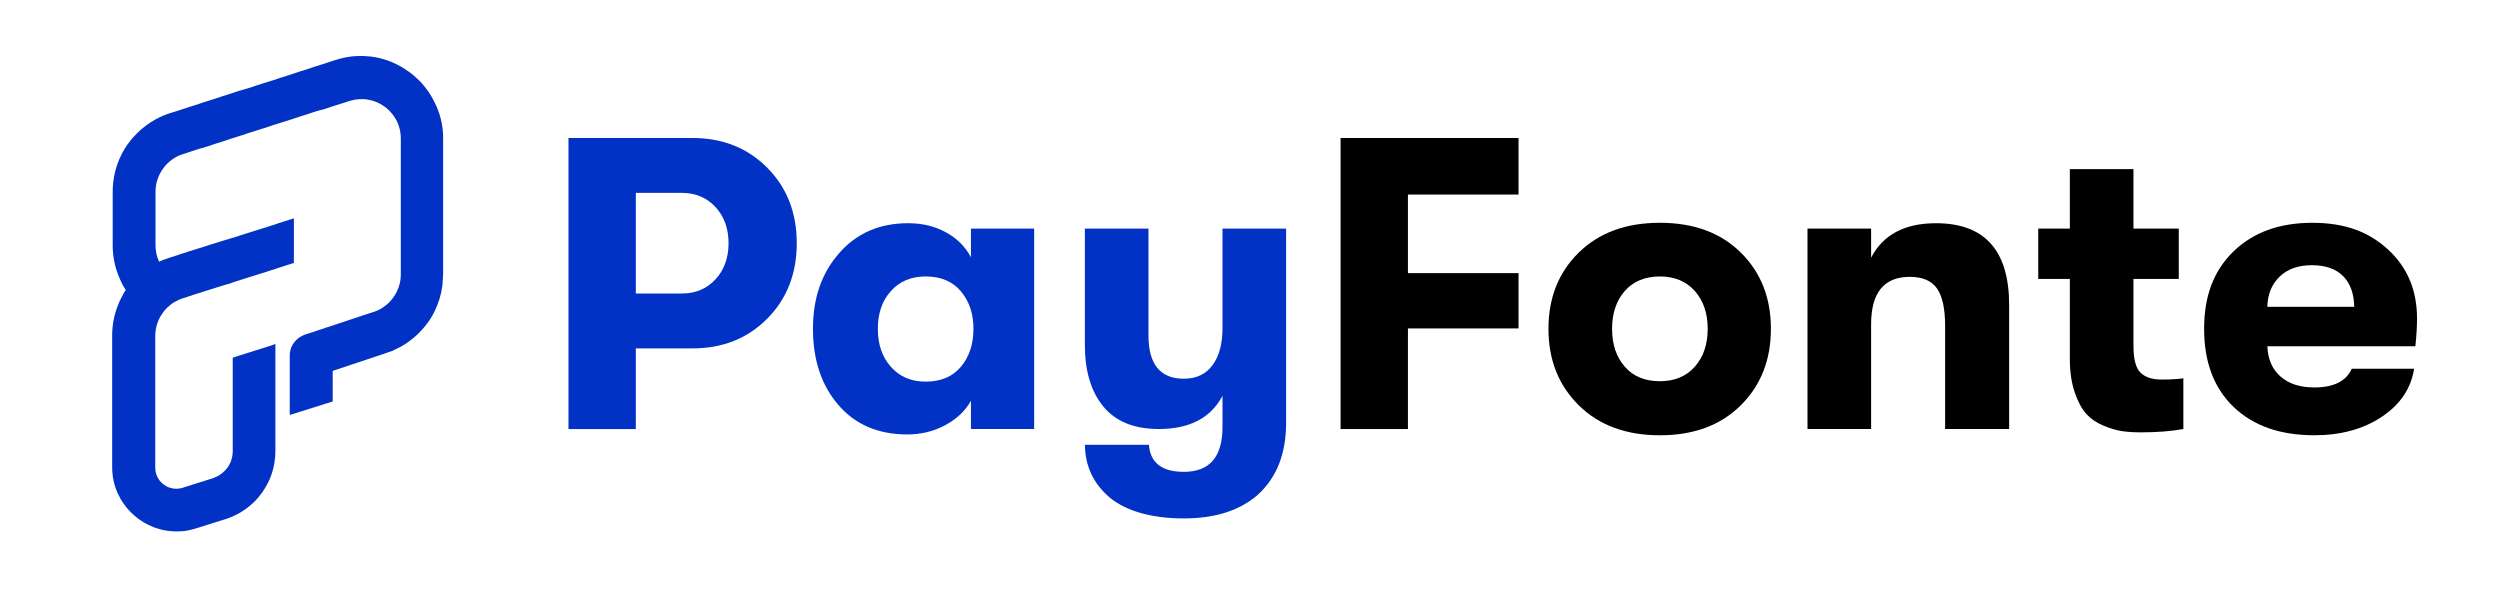
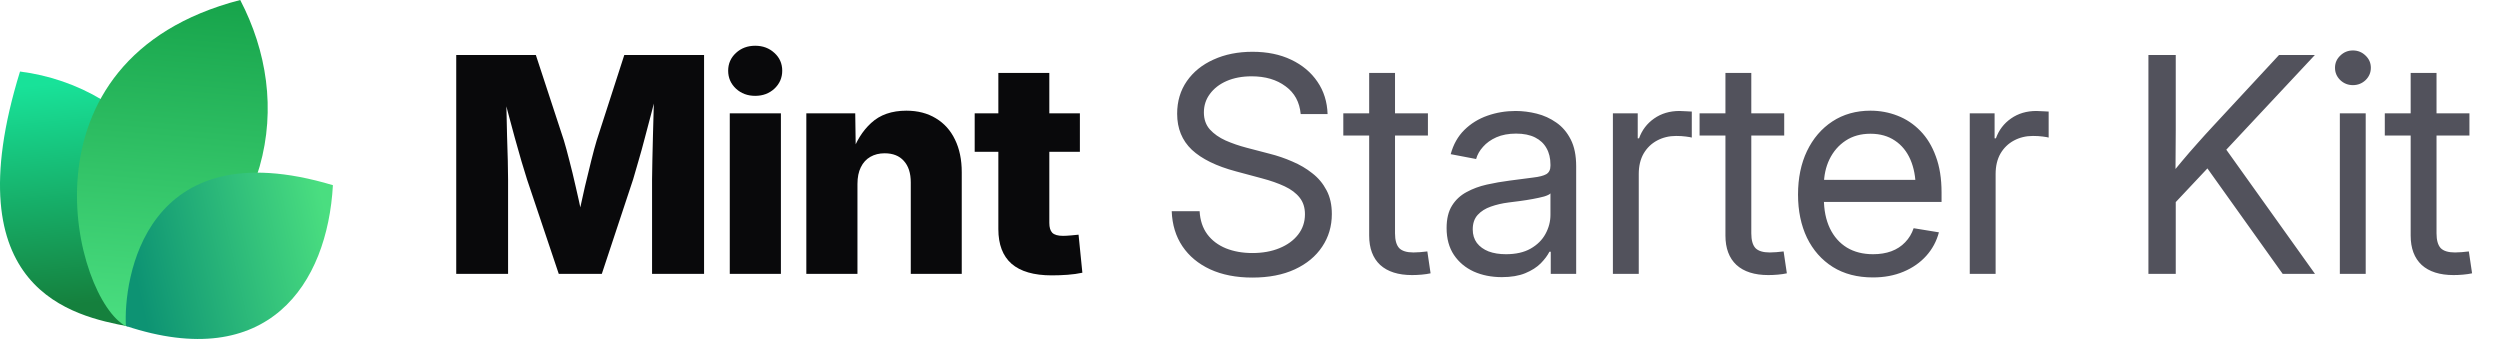
- <svg xmlns="http://www.w3.org/2000/svg" id="Layer_1" data-name="Layer 1" viewBox="0 0 1565.51 377.21">
+ <svg xmlns="http://www.w3.org/2000/svg" width="177" height="24" viewBox="0 0 177 24" fill="none">
+   <path d="M9.061 23.108C5.268 22.377 -3.391 20.627 1.417 5.064C9.634 6.099 16.973 14.064 9.061 23.108Z" fill="url(#paint0_linear_17557_2020)" />
+   <path d="M8.919 23.094C5.276 21.222 0.784 4.209 17.007 0C20.757 7.193 19.621 16.545 8.919 23.094Z" fill="url(#paint1_linear_17557_2020)" />
+   <path d="M8.914 23.079C8.735 19.882 10.159 9.085 23.57 13.111C23.181 20.123 18.984 26.418 8.914 23.079Z" fill="url(#paint2_linear_17557_2020)" />
+   <path d="M32.301 19.392V3.894H37.938L39.925 9.948C40.036 10.315 40.164 10.787 40.31 11.362C40.462 11.938 40.611 12.552 40.757 13.204C40.91 13.855 41.048 14.483 41.173 15.086C41.305 15.682 41.412 16.192 41.495 16.615H40.695C40.771 16.192 40.871 15.682 40.996 15.086C41.128 14.49 41.267 13.866 41.412 13.214C41.565 12.562 41.714 11.948 41.86 11.373C42.005 10.79 42.133 10.315 42.244 9.948L44.2 3.894H49.848V19.392H46.166V12.704C46.166 12.357 46.173 11.917 46.187 11.383C46.2 10.849 46.214 10.27 46.228 9.646C46.249 9.022 46.266 8.391 46.28 7.753C46.301 7.115 46.311 6.519 46.311 5.964H46.623C46.485 6.561 46.332 7.181 46.166 7.826C45.999 8.471 45.833 9.102 45.666 9.719C45.507 10.336 45.351 10.901 45.198 11.414C45.053 11.928 44.928 12.357 44.824 12.704L42.608 19.392H39.561L37.314 12.704C37.203 12.357 37.072 11.928 36.919 11.414C36.773 10.901 36.614 10.34 36.441 9.729C36.274 9.112 36.104 8.481 35.931 7.836C35.764 7.192 35.608 6.567 35.463 5.964H35.827C35.834 6.512 35.844 7.105 35.858 7.743C35.872 8.374 35.886 9.005 35.9 9.636C35.92 10.26 35.938 10.839 35.952 11.373C35.965 11.907 35.972 12.351 35.972 12.704V19.392H32.301ZM51.668 19.392V8.024H55.288V19.392H51.668ZM53.468 6.786C52.927 6.786 52.473 6.616 52.105 6.276C51.738 5.93 51.554 5.507 51.554 5.007C51.554 4.508 51.738 4.088 52.105 3.749C52.473 3.409 52.927 3.239 53.468 3.239C54.009 3.239 54.463 3.409 54.83 3.749C55.198 4.082 55.382 4.501 55.382 5.007C55.382 5.507 55.198 5.93 54.83 6.276C54.463 6.616 54.009 6.786 53.468 6.786ZM60.708 13.027V19.392H57.088V8.024H60.551L60.593 10.967H60.281C60.593 10.024 61.061 9.268 61.685 8.7C62.309 8.124 63.138 7.836 64.171 7.836C64.975 7.836 65.672 8.017 66.262 8.377C66.851 8.731 67.302 9.234 67.614 9.885C67.933 10.537 68.092 11.307 68.092 12.194V19.392H64.483V12.912C64.483 12.26 64.32 11.754 63.994 11.394C63.675 11.033 63.221 10.853 62.632 10.853C62.25 10.853 61.914 10.936 61.623 11.102C61.332 11.269 61.106 11.515 60.947 11.841C60.787 12.16 60.708 12.555 60.708 13.027ZM76.456 8.024V10.749H69.008V8.024H76.456ZM70.683 5.163H74.292V15.783C74.292 16.102 74.361 16.334 74.5 16.48C74.646 16.625 74.899 16.698 75.259 16.698C75.405 16.698 75.596 16.688 75.831 16.667C76.074 16.646 76.251 16.629 76.362 16.615L76.632 19.309C76.313 19.378 75.963 19.427 75.582 19.455C75.207 19.482 74.836 19.496 74.469 19.496C73.2 19.496 72.25 19.222 71.619 18.674C70.995 18.127 70.683 17.308 70.683 16.22V5.163Z" fill="#09090B" />
+   <path d="M88.667 19.652C87.523 19.652 86.528 19.458 85.682 19.07C84.843 18.681 84.188 18.137 83.716 17.437C83.245 16.736 82.992 15.908 82.957 14.951H84.933C84.968 15.596 85.148 16.14 85.474 16.584C85.8 17.021 86.24 17.354 86.795 17.582C87.35 17.804 87.974 17.915 88.667 17.915C89.388 17.915 90.026 17.801 90.581 17.572C91.143 17.343 91.583 17.024 91.902 16.615C92.228 16.199 92.391 15.717 92.391 15.169C92.391 14.698 92.266 14.306 92.017 13.994C91.767 13.675 91.413 13.408 90.956 13.193C90.498 12.978 89.954 12.787 89.323 12.621L87.502 12.132C86.123 11.765 85.082 11.255 84.382 10.603C83.689 9.944 83.342 9.095 83.342 8.055C83.342 7.174 83.571 6.404 84.028 5.746C84.486 5.087 85.117 4.577 85.921 4.217C86.726 3.849 87.645 3.666 88.678 3.666C89.718 3.666 90.63 3.853 91.413 4.227C92.204 4.602 92.824 5.122 93.275 5.787C93.726 6.446 93.965 7.209 93.993 8.076H92.089C92.013 7.23 91.656 6.574 91.018 6.11C90.387 5.638 89.586 5.403 88.615 5.403C87.95 5.403 87.36 5.513 86.847 5.735C86.341 5.957 85.946 6.262 85.661 6.651C85.377 7.032 85.235 7.469 85.235 7.961C85.235 8.447 85.377 8.849 85.661 9.168C85.946 9.48 86.317 9.74 86.774 9.948C87.232 10.149 87.724 10.319 88.251 10.457L89.884 10.884C90.439 11.023 90.977 11.206 91.496 11.435C92.023 11.657 92.495 11.934 92.911 12.267C93.334 12.593 93.67 12.995 93.92 13.474C94.17 13.945 94.294 14.504 94.294 15.149C94.294 16.015 94.066 16.788 93.608 17.468C93.157 18.148 92.512 18.681 91.673 19.07C90.834 19.458 89.832 19.652 88.667 19.652ZM101.097 8.024V9.594H95.106V8.024H101.097ZM96.937 5.163H98.767V16.521C98.767 17 98.865 17.347 99.059 17.562C99.26 17.77 99.6 17.874 100.078 17.874C100.21 17.874 100.366 17.867 100.546 17.853C100.733 17.832 100.903 17.815 101.056 17.801L101.285 19.351C101.097 19.392 100.886 19.423 100.65 19.444C100.414 19.465 100.189 19.475 99.974 19.475C98.996 19.475 98.244 19.236 97.717 18.758C97.197 18.272 96.937 17.579 96.937 16.677V5.163ZM106.33 19.621C105.595 19.621 104.932 19.489 104.343 19.226C103.754 18.955 103.285 18.564 102.939 18.05C102.592 17.53 102.419 16.896 102.419 16.147C102.419 15.495 102.547 14.965 102.804 14.556C103.06 14.146 103.403 13.828 103.833 13.599C104.263 13.363 104.742 13.186 105.269 13.068C105.796 12.95 106.333 12.857 106.881 12.787C107.574 12.69 108.132 12.617 108.555 12.569C108.978 12.52 109.287 12.441 109.481 12.33C109.675 12.212 109.772 12.014 109.772 11.737V11.654C109.772 11.203 109.679 10.815 109.492 10.489C109.311 10.163 109.041 9.91 108.68 9.729C108.32 9.549 107.872 9.459 107.338 9.459C106.805 9.459 106.34 9.546 105.945 9.719C105.556 9.892 105.241 10.118 104.998 10.395C104.755 10.665 104.593 10.953 104.509 11.258L102.71 10.915C102.897 10.222 103.22 9.65 103.677 9.199C104.135 8.748 104.679 8.412 105.31 8.19C105.941 7.968 106.607 7.857 107.307 7.857C107.8 7.857 108.295 7.92 108.795 8.044C109.301 8.169 109.765 8.381 110.188 8.679C110.611 8.97 110.951 9.369 111.208 9.875C111.464 10.374 111.593 11.005 111.593 11.768V19.392H109.793V17.822H109.7C109.568 18.085 109.363 18.359 109.086 18.643C108.809 18.921 108.444 19.153 107.994 19.34C107.543 19.527 106.988 19.621 106.33 19.621ZM106.621 17.998C107.321 17.998 107.904 17.867 108.368 17.603C108.84 17.333 109.19 16.986 109.419 16.563C109.654 16.133 109.772 15.682 109.772 15.211V13.692C109.703 13.769 109.554 13.841 109.325 13.911C109.096 13.973 108.829 14.032 108.524 14.088C108.226 14.143 107.921 14.192 107.609 14.233C107.304 14.275 107.033 14.309 106.798 14.337C106.354 14.393 105.938 14.49 105.549 14.628C105.168 14.76 104.86 14.954 104.624 15.211C104.388 15.467 104.27 15.811 104.27 16.241C104.27 16.615 104.367 16.934 104.561 17.198C104.762 17.461 105.04 17.662 105.393 17.801C105.747 17.933 106.156 17.998 106.621 17.998ZM114.193 19.392V8.024H115.951V9.792H116.045C116.253 9.209 116.61 8.741 117.116 8.388C117.622 8.034 118.219 7.857 118.905 7.857C119.058 7.857 119.217 7.864 119.384 7.878C119.55 7.885 119.682 7.892 119.779 7.899V9.74C119.716 9.719 119.578 9.695 119.363 9.667C119.155 9.639 118.922 9.625 118.666 9.625C118.174 9.625 117.726 9.733 117.324 9.948C116.922 10.163 116.603 10.471 116.367 10.874C116.138 11.276 116.024 11.758 116.024 12.319V19.392H114.193ZM126.322 8.024V9.594H120.33V8.024H126.322ZM122.161 5.163H123.992V16.521C123.992 17 124.089 17.347 124.283 17.562C124.484 17.77 124.824 17.874 125.302 17.874C125.434 17.874 125.59 17.867 125.77 17.853C125.958 17.832 126.127 17.815 126.28 17.801L126.509 19.351C126.322 19.392 126.11 19.423 125.874 19.444C125.639 19.465 125.413 19.475 125.198 19.475C124.221 19.475 123.468 19.236 122.941 18.758C122.421 18.272 122.161 17.579 122.161 16.677V5.163ZM132.604 19.642C131.502 19.642 130.555 19.396 129.765 18.903C128.974 18.404 128.364 17.714 127.934 16.834C127.511 15.946 127.3 14.927 127.3 13.775C127.3 12.611 127.511 11.584 127.934 10.697C128.364 9.802 128.964 9.102 129.734 8.596C130.51 8.089 131.408 7.836 132.428 7.836C133.1 7.836 133.738 7.954 134.341 8.19C134.952 8.426 135.489 8.783 135.954 9.261C136.425 9.74 136.793 10.343 137.056 11.071C137.327 11.792 137.462 12.645 137.462 13.63V14.296H128.433V12.735H136.463L135.631 13.297C135.631 12.541 135.506 11.876 135.257 11.3C135.007 10.725 134.643 10.277 134.165 9.958C133.686 9.632 133.107 9.469 132.428 9.469C131.748 9.469 131.162 9.632 130.67 9.958C130.177 10.284 129.796 10.725 129.526 11.279C129.262 11.827 129.13 12.441 129.13 13.12V14.046C129.13 14.864 129.273 15.572 129.557 16.168C129.841 16.757 130.243 17.211 130.763 17.53C131.283 17.842 131.901 17.998 132.615 17.998C133.093 17.998 133.523 17.929 133.905 17.79C134.293 17.645 134.619 17.433 134.882 17.156C135.153 16.879 135.354 16.546 135.486 16.157L137.275 16.449C137.108 17.08 136.81 17.634 136.38 18.113C135.95 18.591 135.413 18.966 134.768 19.236C134.123 19.507 133.402 19.642 132.604 19.642ZM139.459 19.392V8.024H141.217V9.792H141.311C141.519 9.209 141.876 8.741 142.382 8.388C142.888 8.034 143.485 7.857 144.171 7.857C144.324 7.857 144.483 7.864 144.649 7.878C144.816 7.885 144.948 7.892 145.045 7.899V9.74C144.982 9.719 144.844 9.695 144.629 9.667C144.421 9.639 144.188 9.625 143.932 9.625C143.439 9.625 142.992 9.733 142.59 9.948C142.188 10.163 141.869 10.471 141.633 10.874C141.404 11.276 141.29 11.758 141.29 12.319V19.392H139.459ZM153.429 14.961V12.715C153.783 12.257 154.136 11.82 154.49 11.404C154.844 10.981 155.204 10.565 155.572 10.156C155.939 9.74 156.314 9.327 156.695 8.918L161.355 3.894H163.893L157.277 10.967H157.184L153.429 14.961ZM152.108 19.392V3.894H154.043V9.241L154.022 12.559L154.043 13.505V19.392H152.108ZM161.615 19.392L155.967 11.477L157.173 9.969L163.903 19.392H161.615ZM165.661 19.392V8.024H167.492V19.392H165.661ZM166.587 6.027C166.24 6.027 165.942 5.909 165.692 5.673C165.443 5.43 165.318 5.139 165.318 4.799C165.318 4.459 165.443 4.172 165.692 3.936C165.942 3.693 166.24 3.572 166.587 3.572C166.934 3.572 167.232 3.693 167.482 3.936C167.731 4.172 167.856 4.459 167.856 4.799C167.856 5.139 167.731 5.43 167.482 5.673C167.232 5.909 166.934 6.027 166.587 6.027ZM174.836 8.024V9.594H168.844V8.024H174.836ZM170.675 5.163H172.506V16.521C172.506 17 172.603 17.347 172.797 17.562C172.998 17.77 173.338 17.874 173.816 17.874C173.948 17.874 174.104 17.867 174.284 17.853C174.472 17.832 174.641 17.815 174.794 17.801L175.023 19.351C174.836 19.392 174.624 19.423 174.388 19.444C174.153 19.465 173.927 19.475 173.712 19.475C172.735 19.475 171.982 19.236 171.455 18.758C170.935 18.272 170.675 17.579 170.675 16.677V5.163Z" fill="#52525C" />
  <defs>
-     <style>
-             .cls-1 {
-             fill: #0231c5;
-             }
-         </style>
+     <linearGradient id="paint0_linear_17557_2020" x1="3.776" y1="5.916" x2="5.232" y2="21.559" gradientUnits="userSpaceOnUse">
+       <stop stop-color="#18E299" />
+       <stop offset="1" stop-color="#15803D" />
+     </linearGradient>
+     <linearGradient id="paint1_linear_17557_2020" x1="12.171" y1="-0.718" x2="10.19" y2="22.983" gradientUnits="userSpaceOnUse">
+       <stop stop-color="#16A34A" />
+       <stop offset="1" stop-color="#4ADE80" />
+     </linearGradient>
+     <linearGradient id="paint2_linear_17557_2020" x1="23.133" y1="15.353" x2="9.338" y2="18.52" gradientUnits="userSpaceOnUse">
+       <stop stop-color="#4ADE80" />
+       <stop offset="1" stop-color="#0D9373" />
+     </linearGradient>
  </defs>
-   <g>
-     <path class="cls-1" d="m277.49,86.74v85.18l-.41,6.31v.21c-.72,5.8-2.38,11.28-4.86,16.35-1.45,3-3.21,5.9-5.28,8.49-1.55,2.07-3.42,4.04-5.28,5.9-1.66,1.55-3.42,3.11-5.28,4.45-1.66,1.24-3.42,2.38-5.28,3.42-1.76.93-3.52,1.76-5.28,2.59-1.24.52-2.48.93-3.83,1.35l-1.45.52-5.28,1.76-5.28,1.76-5.28,1.76-5.28,1.76-10.56,3.52-.52.21v19.15l-.41.1-3.62,1.14-.83.21-2.79.93-2.48.83-1.14.31-3.62,1.14-.62.21-3,.93-2.28.72-1.35.41-3.62,1.14-.41.1-.52.21h-.21v-37.26c0-1.55.31-3,.72-4.45.1-.31.21-.62.41-.93.83-1.86,2.07-3.52,3.62-4.86.41-.31.83-.72,1.35-1.04.72-.52,1.45-.83,2.28-1.24.21-.1.52-.21.72-.31l.21-.1,2.17-.72.62-.21,3.62-1.14,1.14-.41,5.28-1.76.83-.31,3.62-1.14.93-.31,5.28-1.76,5.28-1.76,5.28-1.76,5.28-1.76,3.83-1.24c.52-.1.93-.31,1.45-.52,1.97-.72,3.73-1.76,5.28-2.9,2.07-1.45,3.83-3.21,5.28-5.18,3.21-4.14,5.07-9.42,5.07-14.9v-85.08c0-5.59-1.76-10.76-5.07-15.01-1.45-1.86-3.11-3.52-5.07-4.97q-.1-.1-.21-.1c-1.66-1.24-3.42-2.17-5.28-2.9-1.76-.72-3.52-1.14-5.28-1.45-1.76-.31-3.52-.31-5.28-.21-1.76.1-3.52.41-5.28.93-.21.1-.52.1-.72.21l-4.55,1.45-5.28,1.66-5.28,1.76-5.69,1.55-5.28,1.76-5.28,1.66-5.28,1.76-5.28,1.66-5.28,1.66-5.28,1.76-5.28,1.66-5.28,1.66-5.28,1.76-5.28,1.66-5.28,1.76-5.28,1.66-5.28,1.76-5.69,1.66-5.28,1.76-3.83,1.24c-.52.21-1.04.31-1.55.52-1.86.72-3.73,1.76-5.28,2.9-2.07,1.45-3.83,3.21-5.28,5.18-3.21,4.24-5.07,9.42-5.07,15.01v33.33c0,3.93.83,7.25,2.07,10.04.1.31.21.52.41.83-.1.1-.31.1-.41.21-.83.41-1.55.72-2.28,1.24-.41.21-.83.52-1.35.72-1.24.72-2.48,1.55-3.62,2.38-.1.1-.31.21-.41.31-1.14.83-2.17,1.66-3.21,2.48-.72.62-1.45,1.24-2.07,1.97-.52.52-1.04.93-1.55,1.45-1.24,1.35-2.48,2.69-3.62,4.14-.1.1-.1.21-.21.31-.72.93-1.35,1.76-1.97,2.69-.52-.72-1.04-1.55-1.45-2.28-.72-1.14-1.35-2.28-1.86-3.52-.62-1.24-1.14-2.59-1.66-3.83-2.38-6-3.62-12.42-3.62-18.94v-33.64c0-8.07,1.86-15.94,5.28-22.77,1.45-3,3.21-5.9,5.28-8.49,1.55-2.07,3.42-4.04,5.28-5.9,1.66-1.55,3.42-3.11,5.28-4.45,1.66-1.24,3.42-2.38,5.28-3.42,1.66-.93,3.42-1.76,5.28-2.59,1.35-.52,2.59-1.04,3.93-1.45l1.35-.41,5.28-1.66,5.28-1.76,5.28-1.66,5.28-1.76,5.28-1.66,5.28-1.76,5.28-1.66,5.28-1.76,5.8-1.66,5.28-1.76,5.28-1.66,5.28-1.66,5.28-1.76,5.28-1.66,5.28-1.76,5.28-1.66,5.28-1.76,5.28-1.66,5.28-1.76,1.76-.52c1.14-.41,2.38-.72,3.62-1.04,1.76-.41,3.52-.83,5.28-1.04,1.76-.21,3.52-.41,5.28-.41,1.76-.1,3.52,0,5.28.1,1.76.1,3.52.31,5.28.62,1.76.31,3.52.72,5.28,1.24,1.76.52,3.62,1.14,5.28,1.86,1.76.72,3.62,1.66,5.28,2.59,1.86,1.04,3.62,2.17,5.28,3.42h.1c1.86,1.35,3.62,2.79,5.28,4.45,1.97,1.76,3.73,3.73,5.28,5.8,2.07,2.69,3.83,5.49,5.28,8.49,3.73,7.14,5.59,14.9,5.59,23.08Z" />
-     <path class="cls-1" d="m184.03,136.63v28.05l-.72.21-1.97.62-3.31,1.04-.21.1-3.62,1.14-1.45.52-2.17.72-.52.1h0l-2.17.72-1.86.62-1.76.52-3.52,1.14h-.1l-3.62,1.14-1.66.52-1.97.62-3.31,1.04-.21.1-3.62,1.14-1.45.52-2.17.72-.52.1-2.69.83-.41.1-3.62,1.14-1.24.41-2.38.72-2.9.93-.62.21-3.62,1.14-1.04.31-1.97.62-.62.21-2.79.93-.83.31-3,.93c-.21.1-.41.1-.62.21-.31.1-.62.21-.83.31-.93.41-1.86.83-2.79,1.35-.83.41-1.76.93-2.59,1.55-.31.21-.72.52-1.04.83-1.35,1.04-2.48,2.17-3.62,3.52-.21.21-.41.52-.62.83-1.14,1.55-2.17,3.21-3,5.07-1.35,3.11-2.07,6.42-2.07,9.94v82.39c0,2.59.72,5.07,2.07,7.14.83,1.35,2.07,2.59,3.42,3.62q.1.1.21.1c1.14.83,2.28,1.45,3.62,1.76,1.14.41,2.38.62,3.62.62,1.14,0,2.38-.1,3.62-.41.31-.1.62-.21.93-.31l2.59-.83,3.62-1.14,3.62-1.14,3.62-1.14,3.62-1.14,1.66-.52c.62-.21,1.24-.52,1.86-.83,1.35-.52,2.48-1.24,3.62-2.17,1.35-1.04,2.59-2.28,3.62-3.73,2.07-2.9,3.21-6.52,3.21-10.25v-58.48l.31-.1,3.62-1.14.21-.1,3.31-1.04,1.97-.62,1.66-.52,3.62-1.14h.1l3.52-1.14,1.76-.52,1.86-.62,3.42-1.14.21-.1,1.14-.41v67.07c0,2.48-.21,5.07-.62,7.45-.21.93-.31,1.76-.52,2.69-.83,3.52-1.97,6.83-3.62,9.94-1.04,2.07-2.28,4.04-3.62,6-1.14,1.55-2.28,3-3.62,4.45-1.14,1.24-2.38,2.38-3.62,3.42-1.14,1.04-2.38,1.86-3.62,2.79-1.14.83-2.38,1.55-3.62,2.28-1.14.62-2.38,1.24-3.62,1.76-.1,0-.21.1-.31.21-1.04.41-2.17.83-3.21,1.24-.31.1-.62.21-.93.31l-2.69.83-7.25,2.28-3.62,1.14-3.62,1.14-1.66.52c-.62.21-1.24.41-1.86.52-1.24.31-2.38.62-3.62.83-1.24.21-2.38.41-3.62.41-1.14.1-2.17.1-3.21.1h-.31c-1.24,0-2.38-.1-3.62-.21-1.24-.1-2.38-.31-3.62-.52s-2.38-.52-3.62-.93c-.72-.21-1.35-.41-2.07-.62-.52-.21-1.04-.41-1.55-.62-1.24-.52-2.38-1.04-3.62-1.66s-2.48-1.35-3.62-2.17c-.52-.31-1.04-.72-1.55-1.04-.72-.52-1.35-1.04-2.07-1.66-1.24-1.04-2.48-2.17-3.62-3.42-1.35-1.35-2.59-2.9-3.62-4.45-1.45-1.97-2.59-4.04-3.62-6.21-2.38-5.18-3.62-10.87-3.62-16.77v-82.39c0-6.62,1.24-13.04,3.62-18.94.52-1.35,1.04-2.59,1.66-3.83s1.24-2.38,1.86-3.52c.41-.83.93-1.55,1.45-2.28.62-.93,1.24-1.86,1.97-2.69,0-.1.1-.21.21-.21,1.14-1.45,2.28-2.79,3.62-4.14.52-.52.93-1.04,1.55-1.45.72-.72,1.35-1.24,2.07-1.86,1.04-.83,2.07-1.76,3.21-2.48.1-.1.31-.21.41-.31,1.14-.83,2.38-1.66,3.62-2.28.41-.21.83-.52,1.35-.72.72-.41,1.55-.83,2.28-1.24.1-.1.21-.1.41-.21.83-.41,1.76-.83,2.59-1.14.21-.1.41-.21.62-.21,1.04-.41,2.17-.83,3.21-1.14l.31-.1,1.04-.31,2.59-.83,2.79-.93.83-.31,3.62-1.14.83-.31,2.79-.83.62-.21,1.97-.62,1.04-.31,3.62-1.14.62-.21,2.9-.93,2.38-.72,1.24-.41,3.62-1.14.41-.1,2.69-.83.52-.1,2.17-.72,1.45-.41,3.62-1.14.21-.1,3.31-1.04,1.97-.62,1.66-.52,3.62-1.14h.1l3.52-1.14,1.76-.52,1.86-.62,2.17-.72h0l.52-.1,2.17-.72,1.45-.52,3.62-1.14.21-.1,3.31-1.04,1.97-.62,1.04-.41Z" />
-   </g>
-   <path class="cls-1" d="m433.57,86.41c18.92,0,34.54,6.21,46.87,18.62,12.32,12.41,18.49,28.16,18.49,47.26s-6.16,34.85-18.49,47.26c-12.33,12.41-27.95,18.62-46.87,18.62h-35.41v50.51h-42.18V86.41h77.59Zm-6.51,97.38c8.5,0,15.49-2.95,20.96-8.85,5.47-5.9,8.2-13.45,8.2-22.65s-2.73-16.75-8.2-22.65c-5.47-5.9-12.46-8.85-20.96-8.85h-28.9v63.01h28.9Z" />
-   <path class="cls-1" d="m568.18,272.05c-18.23,0-32.63-6.16-43.22-18.49-10.59-12.32-15.88-28.21-15.88-47.65s5.47-34.89,16.4-47.39c10.94-12.5,25.34-18.75,43.22-18.75,8.85,0,16.75,1.91,23.69,5.73,6.94,3.82,12.15,9.03,15.62,15.62v-17.96h39.58v125.5h-39.58v-17.7c-3.47,6.25-8.81,11.33-16.01,15.23-7.2,3.91-15.15,5.86-23.82,5.86Zm11.46-33.07c9.54,0,16.92-3.12,22.13-9.37,5.21-6.25,7.81-14.15,7.81-23.69s-2.6-17.18-7.81-23.43c-5.21-6.25-12.59-9.37-22.13-9.37-9.03,0-16.27,3.04-21.74,9.11-5.47,6.08-8.2,13.97-8.2,23.69s2.73,17.66,8.2,23.82c5.47,6.16,12.71,9.24,21.74,9.24Z" />
-   <path class="cls-1" d="m765.53,143.17h39.84v121.59c0,19.44-5.99,34.54-17.97,45.3-11.29,9.72-26.65,14.58-46.08,14.58s-35.76-4.34-46.34-13.02c-10.24-8.68-15.45-19.7-15.62-33.07h40.1c.87,11.28,8.16,16.92,21.87,16.92,16.14,0,24.21-9.37,24.21-28.12v-19.53c-7.29,13.89-20.57,20.83-39.84,20.83-15.45,0-27.04-4.69-34.76-14.06-7.73-9.37-11.59-22.22-11.59-38.53v-72.9h39.83v66.91c0,18.05,7.38,27.08,22.13,27.08,7.81,0,13.8-2.82,17.97-8.46,4.17-5.64,6.25-13.41,6.25-23.3v-62.23Z" />
-   <path d="m839.47,268.66V86.41h111.44v35.41h-69.26v49.21h69.26v34.63h-69.26v63.01h-42.18Z" />
-   <path d="m1090.07,253.82c-12.59,12.5-29.47,18.75-50.64,18.75s-38.1-6.25-50.77-18.75c-12.67-12.5-19.01-28.47-19.01-47.91s6.33-35.36,19.01-47.78c12.67-12.41,29.59-18.62,50.77-18.62s38.05,6.21,50.64,18.62c12.58,12.41,18.88,28.34,18.88,47.78s-6.29,35.41-18.88,47.91Zm-50.64-15.1c9.2,0,16.49-3.03,21.87-9.11,5.38-6.07,8.07-13.97,8.07-23.69s-2.69-17.61-8.07-23.69c-5.38-6.07-12.67-9.11-21.87-9.11s-16.71,3.04-22,9.11c-5.3,6.08-7.94,13.97-7.94,23.69s2.64,17.62,7.94,23.69c5.29,6.08,12.63,9.11,22,9.11Z" />
-   <path d="m1131.86,268.66v-125.5h39.84v18.23c7.46-14.41,21-21.61,40.62-21.61,30.55,0,45.82,17.1,45.82,51.29v77.59h-40.1v-64.57c0-10.76-1.69-18.57-5.08-23.43-3.39-4.86-9.07-7.29-17.05-7.29-16.14,0-24.21,9.89-24.21,29.68v65.61h-39.84Z" />
-   <path d="m1353.43,237.68c5.55,0,10.15-.26,13.8-.78v31.76c-7.64,1.39-16.49,2.08-26.56,2.08-4.52,0-8.51-.26-11.98-.78-3.47-.52-7.38-1.69-11.72-3.52-4.34-1.82-7.9-4.3-10.68-7.42-2.78-3.13-5.17-7.64-7.16-13.54-2-5.9-2.99-12.84-2.99-20.83v-49.99h-19.79v-31.5h19.79v-37.23h39.84v37.23h28.38v31.5h-28.38v41.66c0,8.51,1.47,14.19,4.43,17.05,2.95,2.86,7.29,4.3,13.02,4.3Z" />
-   <path d="m1513.55,199.4c0,5.21-.35,11.02-1.04,17.44h-92.69c.35,8.16,3.12,14.49,8.33,19.01,5.21,4.52,12.24,6.77,21.09,6.77,12.15,0,19.96-3.91,23.43-11.72h39.05c-1.91,12.33-8.64,22.35-20.18,30.07-11.55,7.72-25.65,11.59-42.31,11.59-21.35,0-38.19-5.9-50.51-17.7-12.33-11.8-18.49-28.12-18.49-48.95s6.16-36.67,18.49-48.56c12.32-11.89,28.73-17.83,49.21-17.83s35.23,5.56,47.39,16.66c12.15,11.11,18.23,25.52,18.23,43.22Zm-93.73-7.29h54.42c-.18-8.33-2.52-14.75-7.03-19.27-4.52-4.51-11.02-6.77-19.53-6.77s-15.23,2.39-20.18,7.16c-4.95,4.78-7.51,11.07-7.68,18.88Z" />
</svg>
